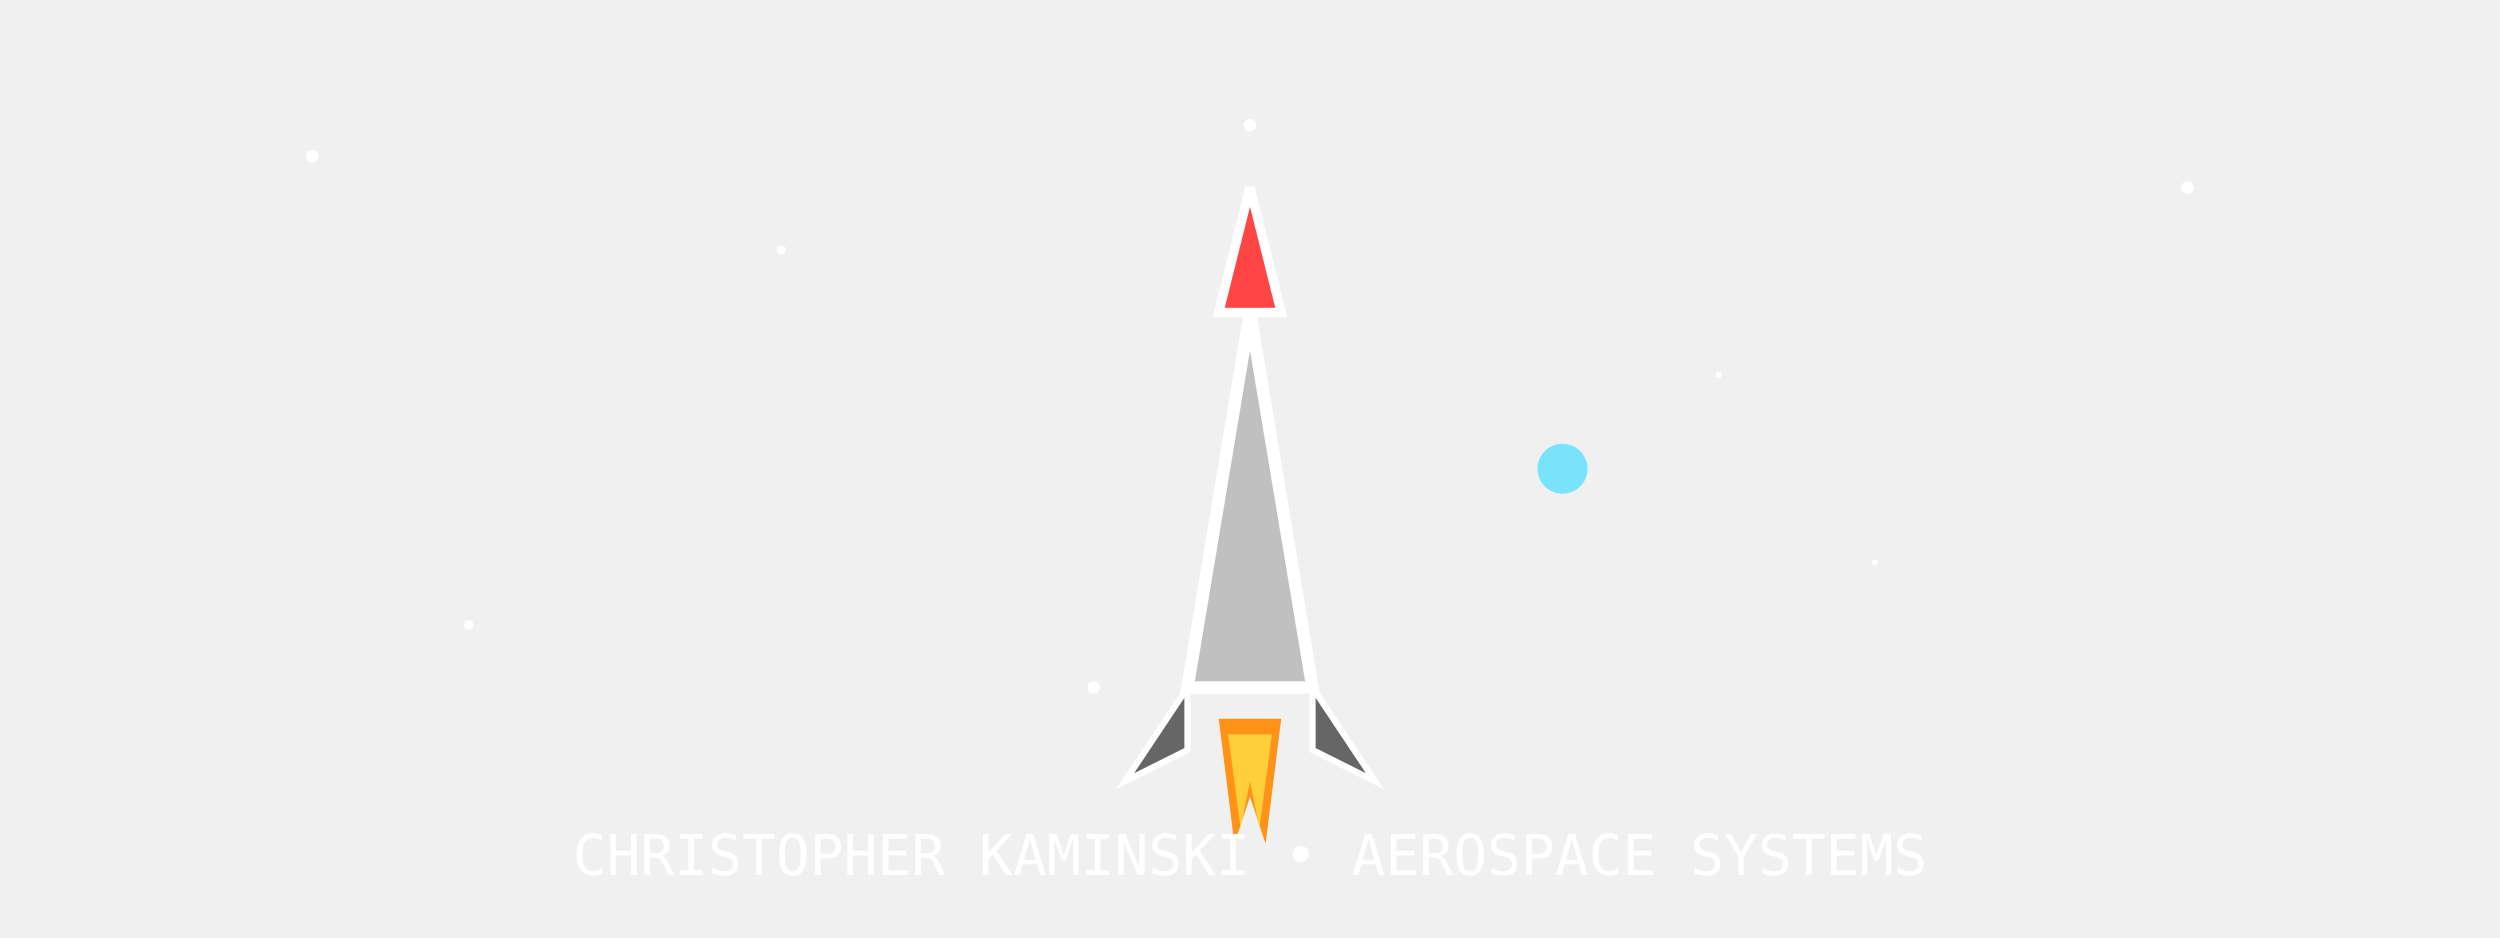
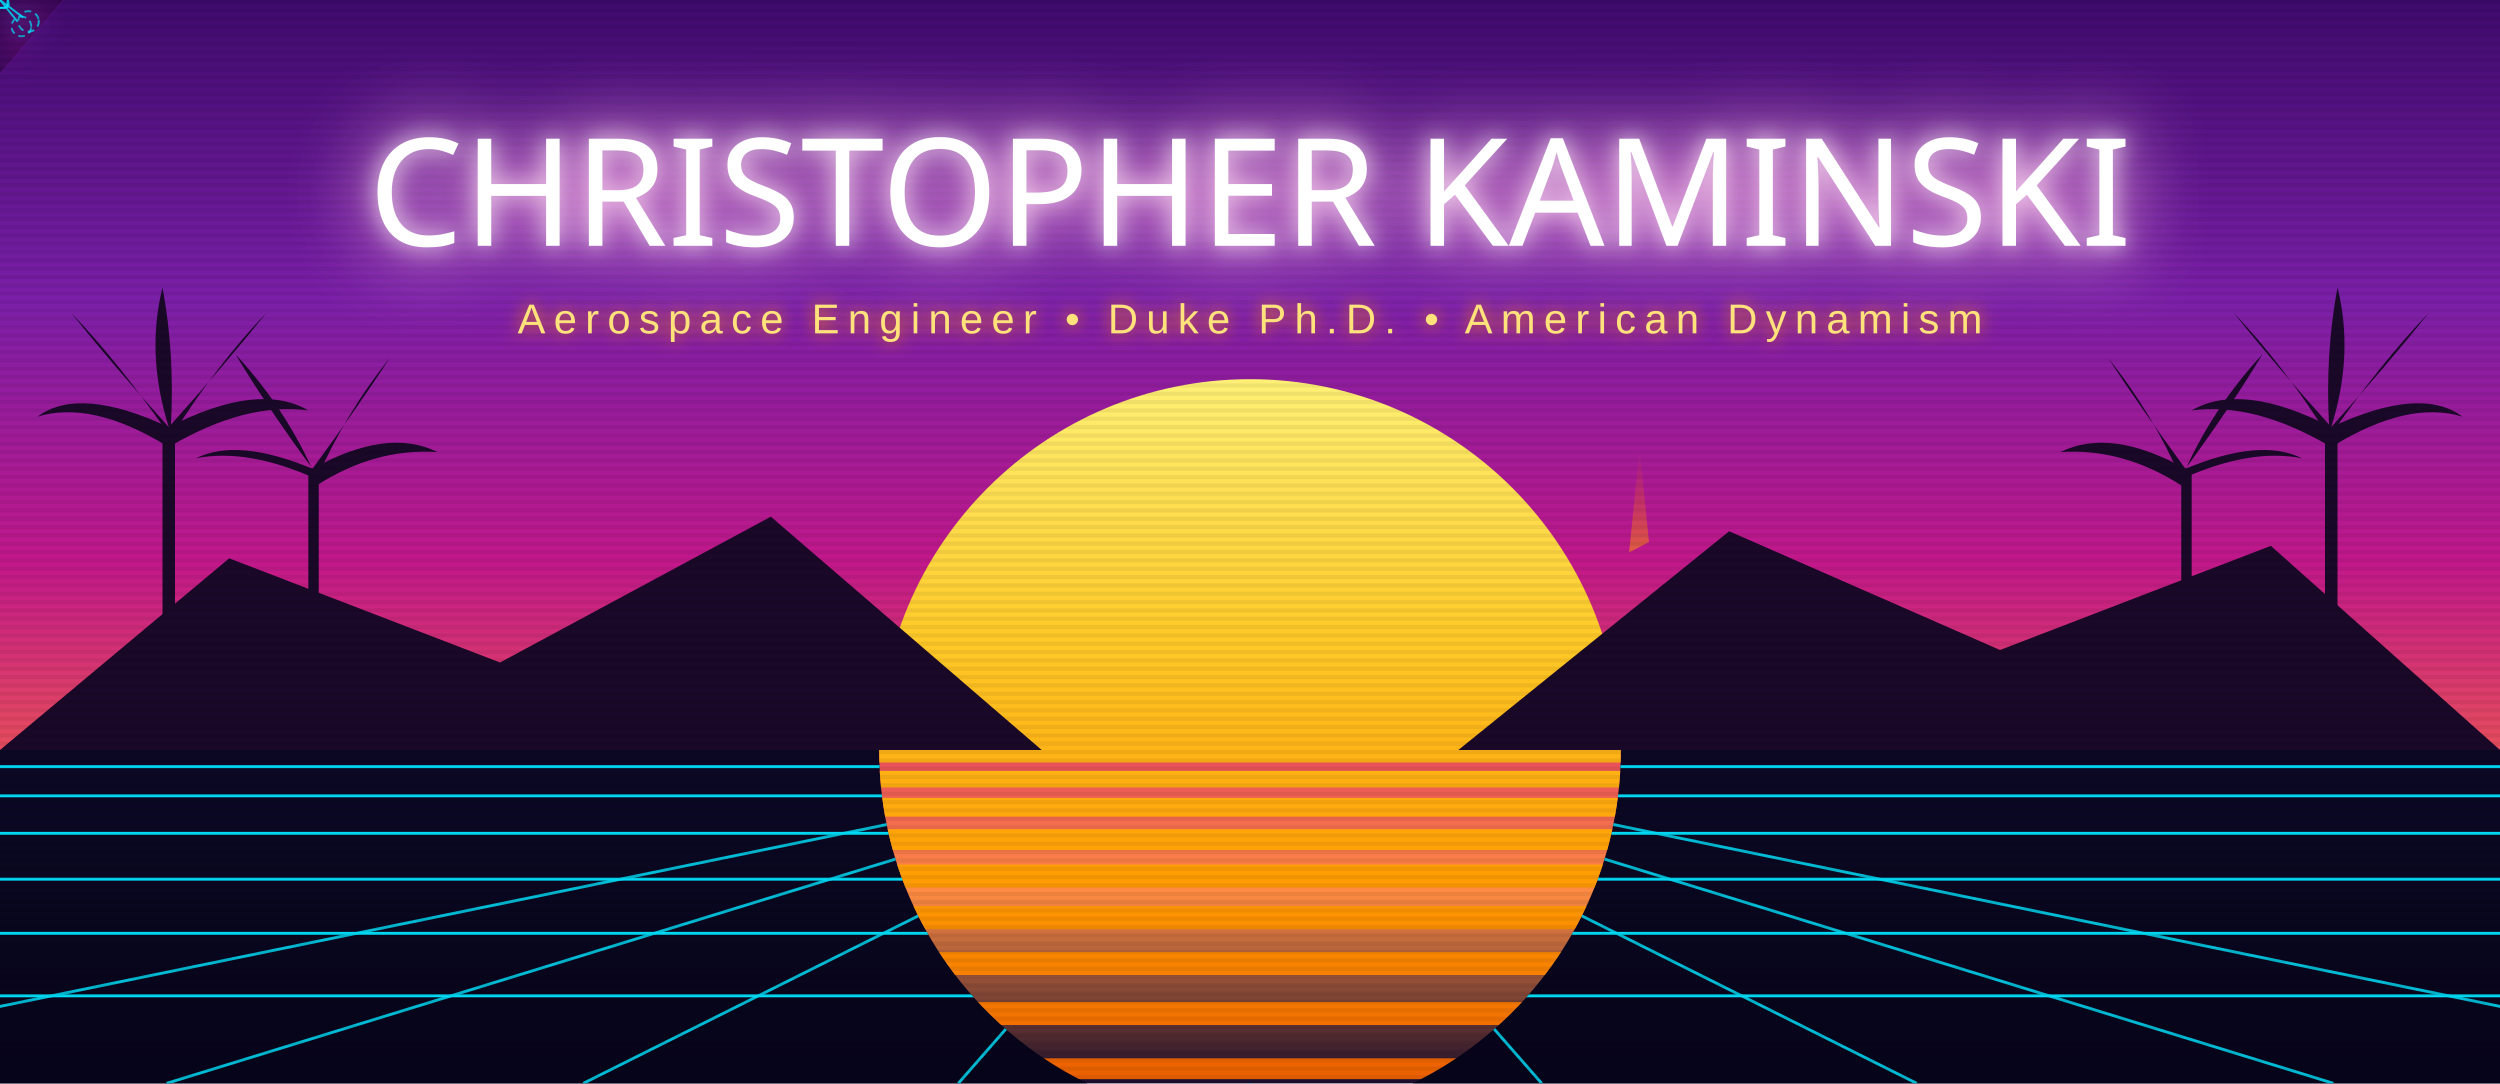
- <svg xmlns="http://www.w3.org/2000/svg" width="800" height="300" viewBox="0 0 800 300" style="background: #0a0a1f;">
+ <svg xmlns="http://www.w3.org/2000/svg" xmlns:xlink="http://www.w3.org/1999/xlink" width="1200" height="520" viewBox="0 0 1200 520">
  <defs>
-     <style>
-       @keyframes twinkle {
-         0%, 100% { opacity: 0.3; }
-         50% { opacity: 1; }
-       }
-       .star { animation: twinkle 4s infinite; }
-     </style>
+     <linearGradient id="sky" x1="0" y1="0" x2="0" y2="1">
+       <stop offset="0%" stop-color="#3d0a6b" />
+       <stop offset="28%" stop-color="#7b1fa8" />
+       <stop offset="52%" stop-color="#c2188a" />
+       <stop offset="70%" stop-color="#e8505a" />
+       <stop offset="82%" stop-color="#ff8c42" />
+       <stop offset="100%" stop-color="#12082a" />
+     </linearGradient>
+     <linearGradient id="sun" x1="0" y1="0" x2="0" y2="1">
+       <stop offset="0%" stop-color="#fff176" />
+       <stop offset="35%" stop-color="#ffca28" />
+       <stop offset="70%" stop-color="#ff9800" />
+       <stop offset="100%" stop-color="#e65100" />
+     </linearGradient>
+     <linearGradient id="floor" x1="0" y1="0" x2="0" y2="1">
+       <stop offset="0%" stop-color="#0c0824" />
+       <stop offset="100%" stop-color="#06041a" />
+     </linearGradient>
+     <clipPath id="floorGridClip">
+       <path fill-rule="evenodd" d="M 0,360 H 1200 V 520 H 0 Z M 600,360 m -178,0 a 178,178 0 1,0 356,0 a 178,178 0 1,0 -356,0 Z" />
+     </clipPath>
+     <pattern id="scan" width="4" height="4" patternUnits="userSpaceOnUse">
+       <rect width="4" height="2" fill="#000" opacity="0.06" />
+     </pattern>
+     <linearGradient id="steel" x1="0" y1="0" x2="0" y2="1">
+       <stop offset="0%" stop-color="#f5f6fa" />
+       <stop offset="35%" stop-color="#cfd2dc" />
+       <stop offset="70%" stop-color="#9aa0ad" />
+       <stop offset="100%" stop-color="#5a5e6b" />
+     </linearGradient>
+     <linearGradient id="plume" x1="1" y1="0" x2="0" y2="0">
+       <stop offset="0%" stop-color="#fff5b0" stop-opacity="1" />
+       <stop offset="40%" stop-color="#ffd700" stop-opacity="0.85" />
+       <stop offset="100%" stop-color="#ff4400" stop-opacity="0" />
+     </linearGradient>
+     <mask id="sunMask">
+       <rect width="1200" height="520" fill="white" />
+       <rect x="400" y="366" width="400" height="4" fill="black" />
+       <rect x="400" y="378" width="400" height="5" fill="black" />
+       <rect x="400" y="392" width="400" height="6" fill="black" />
+       <rect x="400" y="408" width="400" height="7" fill="black" />
+       <rect x="400" y="426" width="400" height="9" fill="black" />
+       <rect x="400" y="446" width="400" height="11" fill="black" />
+       <rect x="400" y="468" width="400" height="13" fill="black" />
+       <rect x="400" y="492" width="400" height="16" fill="black" />
+       <rect x="400" y="518" width="400" height="18" fill="black" />
+     </mask>
+     <mask id="shipVisibleArc">
+       <rect width="1200" height="520" fill="black" />
+       <path d="M 600,360 L 318,213 A 320,320 0 0,1 882,213 Z" fill="white" />
+     </mask>
+     <g id="starship-lit">
+       <polygon points="-10,0 -95,-5 -145,0 -95,5" fill="url(#plume)">
+         <animate attributeName="opacity" values="0.65;1;0.65" dur="0.1s" repeatCount="indefinite" />
+       </polygon>
+       <polygon points="-10,0 -52,-2.5 -78,0 -52,2.5" fill="#fff5b0" opacity="0.85">
+         <animate attributeName="opacity" values="0.5;1;0.5" dur="0.07s" repeatCount="indefinite" />
+       </polygon>
+       <polygon points="-48,-9 -68,-24 -36,-9" fill="#3a3e48" stroke="#1a1c22" stroke-width="0.7" />
+       <polygon points="-48, 9 -68, 24 -36, 9" fill="#3a3e48" stroke="#1a1c22" stroke-width="0.7" />
+       <path d="M -52,-9 L 42,-9 L 72,0 L 42,9 L -52,9 Z" fill="url(#steel)" stroke="#2a2c32" stroke-width="0.7" />
+       <line x1="-24" y1="-9" x2="-24" y2="9" stroke="#6a6e78" stroke-width="0.45" opacity="0.75" />
+       <line x1="4" y1="-9" x2="4" y2="9" stroke="#6a6e78" stroke-width="0.45" opacity="0.75" />
+       <line x1="32" y1="-9" x2="32" y2="9" stroke="#6a6e78" stroke-width="0.45" opacity="0.75" />
+       <path d="M -52,2.5 L 42,2.5 L 62,6.5 L 42,9 L -52,9 Z" fill="#101015" opacity="0.85" />
+       <polygon points="32,-9 42,-19 50,-9" fill="#3a3e48" stroke="#1a1c22" stroke-width="0.7" />
+       <polygon points="32, 9 42, 19 50, 9" fill="#3a3e48" stroke="#1a1c22" stroke-width="0.7" />
+       <line x1="42" y1="-5" x2="66" y2="0" stroke="#ffffff" stroke-width="0.7" opacity="0.55" />
+       <rect x="-12" y="-1.5" width="24" height="1.5" fill="#1a1c22" opacity="0.65" />
+     </g>
+     <g id="b21-raider">
+       <polygon points="30,0 -13,50 -17,46 -6,28 -13,0 -6,-28 -17,-46 -13,-50" fill="none" stroke="#ff2bd6" stroke-width="1.2" opacity="0.22" stroke-linejoin="miter" />
+       <polygon points="30,0 -13,50 -17,46 -6,28 -13,0 -6,-28 -17,-46 -13,-50" fill="#0a0014" stroke="#1a0828" stroke-width="0.4" stroke-linejoin="miter" />
+     </g>
  </defs>
-   <circle cx="100" cy="50" r="2" fill="#fff" class="star" style="animation-delay: 0s" />
-   <circle cx="250" cy="80" r="1.5" fill="#fff" class="star" style="animation-delay: 1.2s" />
-   <circle cx="400" cy="40" r="2" fill="#fff" class="star" style="animation-delay: 0.8s" />
-   <circle cx="550" cy="120" r="1" fill="#fff" class="star" style="animation-delay: 2.1s" />
-   <circle cx="700" cy="60" r="2" fill="#fff" class="star" style="animation-delay: 0.5s" />
-   <circle cx="150" cy="200" r="1.5" fill="#fff" class="star" style="animation-delay: 1.8s" />
-   <circle cx="350" cy="220" r="2" fill="#fff" class="star" style="animation-delay: 0.3s" />
-   <circle cx="600" cy="180" r="1" fill="#fff" class="star" style="animation-delay: 2.5s" />
-   <g>
-     <polygon points="380,220 400,100 420,220" fill="#c0c0c0" stroke="#fff" stroke-width="4" />
-     <polygon points="390,100 400,60 410,100" fill="#ff4444" stroke="#fff" stroke-width="3" />
-     <polygon points="380,220 360,250 380,240" fill="#666" stroke="#fff" stroke-width="2" />
-     <polygon points="420,220 440,250 420,240" fill="#666" stroke="#fff" stroke-width="2" />
-     <g id="flames">
-       <polygon points="390,230 395,270 400,255 405,270 410,230" fill="#ff8800" opacity="0.9">
-         <animate attributeName="opacity" values="0.6;1;0.6" dur="0.4s" repeatCount="indefinite" />
-       </polygon>
-       <polygon points="393,235 397,265 400,250 403,265 407,235" fill="#ffdd44" opacity="0.8">
-         <animate attributeName="opacity" values="0.5;0.9;0.5" dur="0.35s" repeatCount="indefinite" />
-       </polygon>
+   <rect width="1200" height="520" fill="url(#sky)" />
+   <g filter="drop-shadow(0 0 8px rgba(255,43,214,0.35))">
+     <animateTransform attributeName="transform" type="translate" values="-140,42; 1340,38" dur="52s" repeatCount="indefinite" />
+     <g opacity="0.36">
+       <animate attributeName="opacity" values="0.18;0.42;0.24;0.38;0.18" dur="13s" repeatCount="indefinite" />
+       <g transform="scale(1.0)">
+         <use xlink:href="#b21-raider" />
+       </g>
    </g>
  </g>
-   <circle cx="500" cy="150" r="8" fill="#44ddff" opacity="0.7">
-     <animateMotion path="M 0,0 A 80,80 0 0 1 160,0" dur="8s" repeatCount="indefinite" />
-   </circle>
-   <text x="400" y="280" text-anchor="middle" fill="#ffffff" font-size="18" font-family="monospace">CHRISTOPHER KAMINSKI • AEROSPACE SYSTEMS</text>
+   <g clip-path="url(#floorGridClip)">
+     <rect y="360" width="1200" height="160" fill="url(#floor)" />
+     <g stroke-width="1.4" fill="none" opacity="0.95">
+       <g stroke="#00e5ff">
+         <line x1="0" y1="368" x2="1200" y2="368" />
+         <line x1="0" y1="382" x2="1200" y2="382" />
+         <line x1="0" y1="400" x2="1200" y2="400" />
+         <line x1="0" y1="422" x2="1200" y2="422" />
+         <line x1="0" y1="448" x2="1200" y2="448" />
+         <line x1="0" y1="478" x2="1200" y2="478" />
+       </g>
+       <g stroke="#00e5ff" opacity="0.85">
+         <line x1="600" y1="360" x2="-180" y2="520" />
+         <line x1="600" y1="360" x2="80" y2="520" />
+         <line x1="600" y1="360" x2="280" y2="520" />
+         <line x1="600" y1="360" x2="460" y2="520" />
+         <line x1="600" y1="360" x2="600" y2="520" />
+         <line x1="600" y1="360" x2="740" y2="520" />
+         <line x1="600" y1="360" x2="920" y2="520" />
+         <line x1="600" y1="360" x2="1120" y2="520" />
+         <line x1="600" y1="360" x2="1380" y2="520" />
+       </g>
+     </g>
+   </g>
+   <circle cx="600" cy="360" r="178" fill="url(#sun)" mask="url(#sunMask)" />
+   <g mask="url(#shipVisibleArc)">
+     <g>
+       <animateTransform attributeName="transform" type="rotate" from="0 600 360" to="360 600 360" dur="16s" repeatCount="indefinite" />
+       <g transform="translate(787 360) rotate(90)">
+         <use xlink:href="#starship-lit" />
+       </g>
+     </g>
+   </g>
+   <polygon points="0,360 110,268 240,318 370,248 500,360" fill="#1a0828" />
+   <polygon points="700,360 830,255 960,312 1090,262 1200,360" fill="#1a0828" />
+   <g filter="drop-shadow(0 0 6px rgba(0,229,255,0.45))" fill="none" stroke="#00e5ff" stroke-width="0.85">
+     <g>
+       <animateTransform attributeName="transform" type="translate" values="255,232; 258,225; 253,228; 255,232" dur="5.5s" repeatCount="indefinite" />
+       <g transform="rotate(-8) scale(1.1)" opacity="0.82">
+         <animate attributeName="opacity" values="0.65;0.9;0.7;0.85;0.65" dur="5.5s" repeatCount="indefinite" />
+         <line x1="-9" y1="-9" x2="9" y2="9" />
+         <line x1="9" y1="-9" x2="-9" y2="9" />
+         <rect x="-3.5" y="-3.5" width="7" height="7" rx="1.2" />
+         <circle cx="-11" cy="-11" r="4.5" stroke-dasharray="3 2" opacity="0.85">
+           <animateTransform attributeName="transform" type="rotate" from="0 -11 -11" to="360 -11 -11" dur="0.35s" repeatCount="indefinite" />
+         </circle>
+         <circle cx="11" cy="-11" r="4.5" stroke-dasharray="3 2" opacity="0.85">
+           <animateTransform attributeName="transform" type="rotate" from="0 11 -11" to="360 11 -11" dur="0.35s" repeatCount="indefinite" />
+         </circle>
+         <circle cx="-11" cy="11" r="4.5" stroke-dasharray="3 2" opacity="0.85">
+           <animateTransform attributeName="transform" type="rotate" from="0 -11 11" to="360 -11 11" dur="0.35s" repeatCount="indefinite" />
+         </circle>
+         <circle cx="11" cy="11" r="4.5" stroke-dasharray="3 2" opacity="0.85">
+           <animateTransform attributeName="transform" type="rotate" from="0 11 11" to="360 11 11" dur="0.35s" repeatCount="indefinite" />
+         </circle>
+       </g>
+     </g>
+     <g>
+       <animateTransform attributeName="transform" type="translate" values="915,228; 912,221; 917,224; 915,228" dur="6.2s" repeatCount="indefinite" />
+       <g transform="rotate(6) scale(1.05)" opacity="0.82">
+         <animate attributeName="opacity" values="0.6;0.88;0.72;0.82;0.6" dur="6.2s" repeatCount="indefinite" />
+         <line x1="-9" y1="-9" x2="9" y2="9" />
+         <line x1="9" y1="-9" x2="-9" y2="9" />
+         <rect x="-3.5" y="-3.5" width="7" height="7" rx="1.2" />
+         <circle cx="-11" cy="-11" r="4.5" stroke-dasharray="3 2" opacity="0.85">
+           <animateTransform attributeName="transform" type="rotate" from="0 -11 -11" to="360 -11 -11" dur="0.38s" repeatCount="indefinite" />
+         </circle>
+         <circle cx="11" cy="-11" r="4.5" stroke-dasharray="3 2" opacity="0.85">
+           <animateTransform attributeName="transform" type="rotate" from="0 11 -11" to="360 11 -11" dur="0.38s" repeatCount="indefinite" />
+         </circle>
+         <circle cx="-11" cy="11" r="4.5" stroke-dasharray="3 2" opacity="0.85">
+           <animateTransform attributeName="transform" type="rotate" from="0 -11 11" to="360 -11 11" dur="0.38s" repeatCount="indefinite" />
+         </circle>
+         <circle cx="11" cy="11" r="4.5" stroke-dasharray="3 2" opacity="0.85">
+           <animateTransform attributeName="transform" type="rotate" from="0 11 11" to="360 11 11" dur="0.38s" repeatCount="indefinite" />
+         </circle>
+       </g>
+     </g>
+   </g>
+   <g fill="#1a0828">
+     <rect x="78" y="205" width="6" height="155" />
+     <path d="M81 205 Q38 185 18 200 Q44 192 80 214 Z" />
+     <path d="M81 205 Q124 183 148 197 Q118 193 82 214 Z" />
+     <path d="M81 205 Q54 175 34 150 Q58 175 82 210 Z" />
+     <path d="M81 205 Q108 175 128 150 Q104 175 82 210 Z" />
+     <path d="M81 205 Q70 170 78 138 Q84 170 82 205 Z" />
+     <rect x="148" y="225" width="5" height="135" />
+     <path d="M150 225 Q114 210 94 220 Q119 215 152 230 Z" />
+     <path d="M150 225 Q186 205 210 217 Q180 215 152 233 Z" />
+     <path d="M150 225 Q128 195 113 170 Q138 197 152 230 Z" />
+     <path d="M150 225 Q172 195 187 172 Q166 198 152 230 Z" />
+     <rect x="1116" y="205" width="6" height="155" />
+     <path d="M1119 205 Q1162 185 1182 200 Q1156 192 1120 214 Z" />
+     <path d="M1119 205 Q1076 183 1052 197 Q1082 193 1118 214 Z" />
+     <path d="M1119 205 Q1146 175 1166 150 Q1142 175 1118 210 Z" />
+     <path d="M1119 205 Q1092 175 1072 150 Q1096 175 1118 210 Z" />
+     <path d="M1119 205 Q1130 170 1122 138 Q1116 170 1118 205 Z" />
+     <rect x="1047" y="225" width="5" height="135" />
+     <path d="M1049 225 Q1085 210 1105 220 Q1080 215 1047 230 Z" />
+     <path d="M1049 225 Q1013 205 989 217 Q1019 215 1047 233 Z" />
+     <path d="M1049 225 Q1071 195 1086 170 Q1061 197 1047 230 Z" />
+     <path d="M1049 225 Q1027 195 1012 172 Q1033 198 1047 230 Z" />
+   </g>
+   <rect width="1200" height="520" fill="url(#scan)" />
+   <text x="600" y="118" font-family="Arial Black, sans-serif" font-size="72" fill="#ffffff" text-anchor="middle" filter="drop-shadow(0 0 18px #ff2bd6) drop-shadow(0 0 6px #ffffff)">CHRISTOPHER KAMINSKI</text>
+   <text x="600" y="160" font-family="Arial, sans-serif" font-size="20" fill="#ffe27a" text-anchor="middle" letter-spacing="4" filter="drop-shadow(0 0 4px #ff8800)">Aerospace Engineer • Duke Ph.D. • American Dynamism</text>
</svg>
